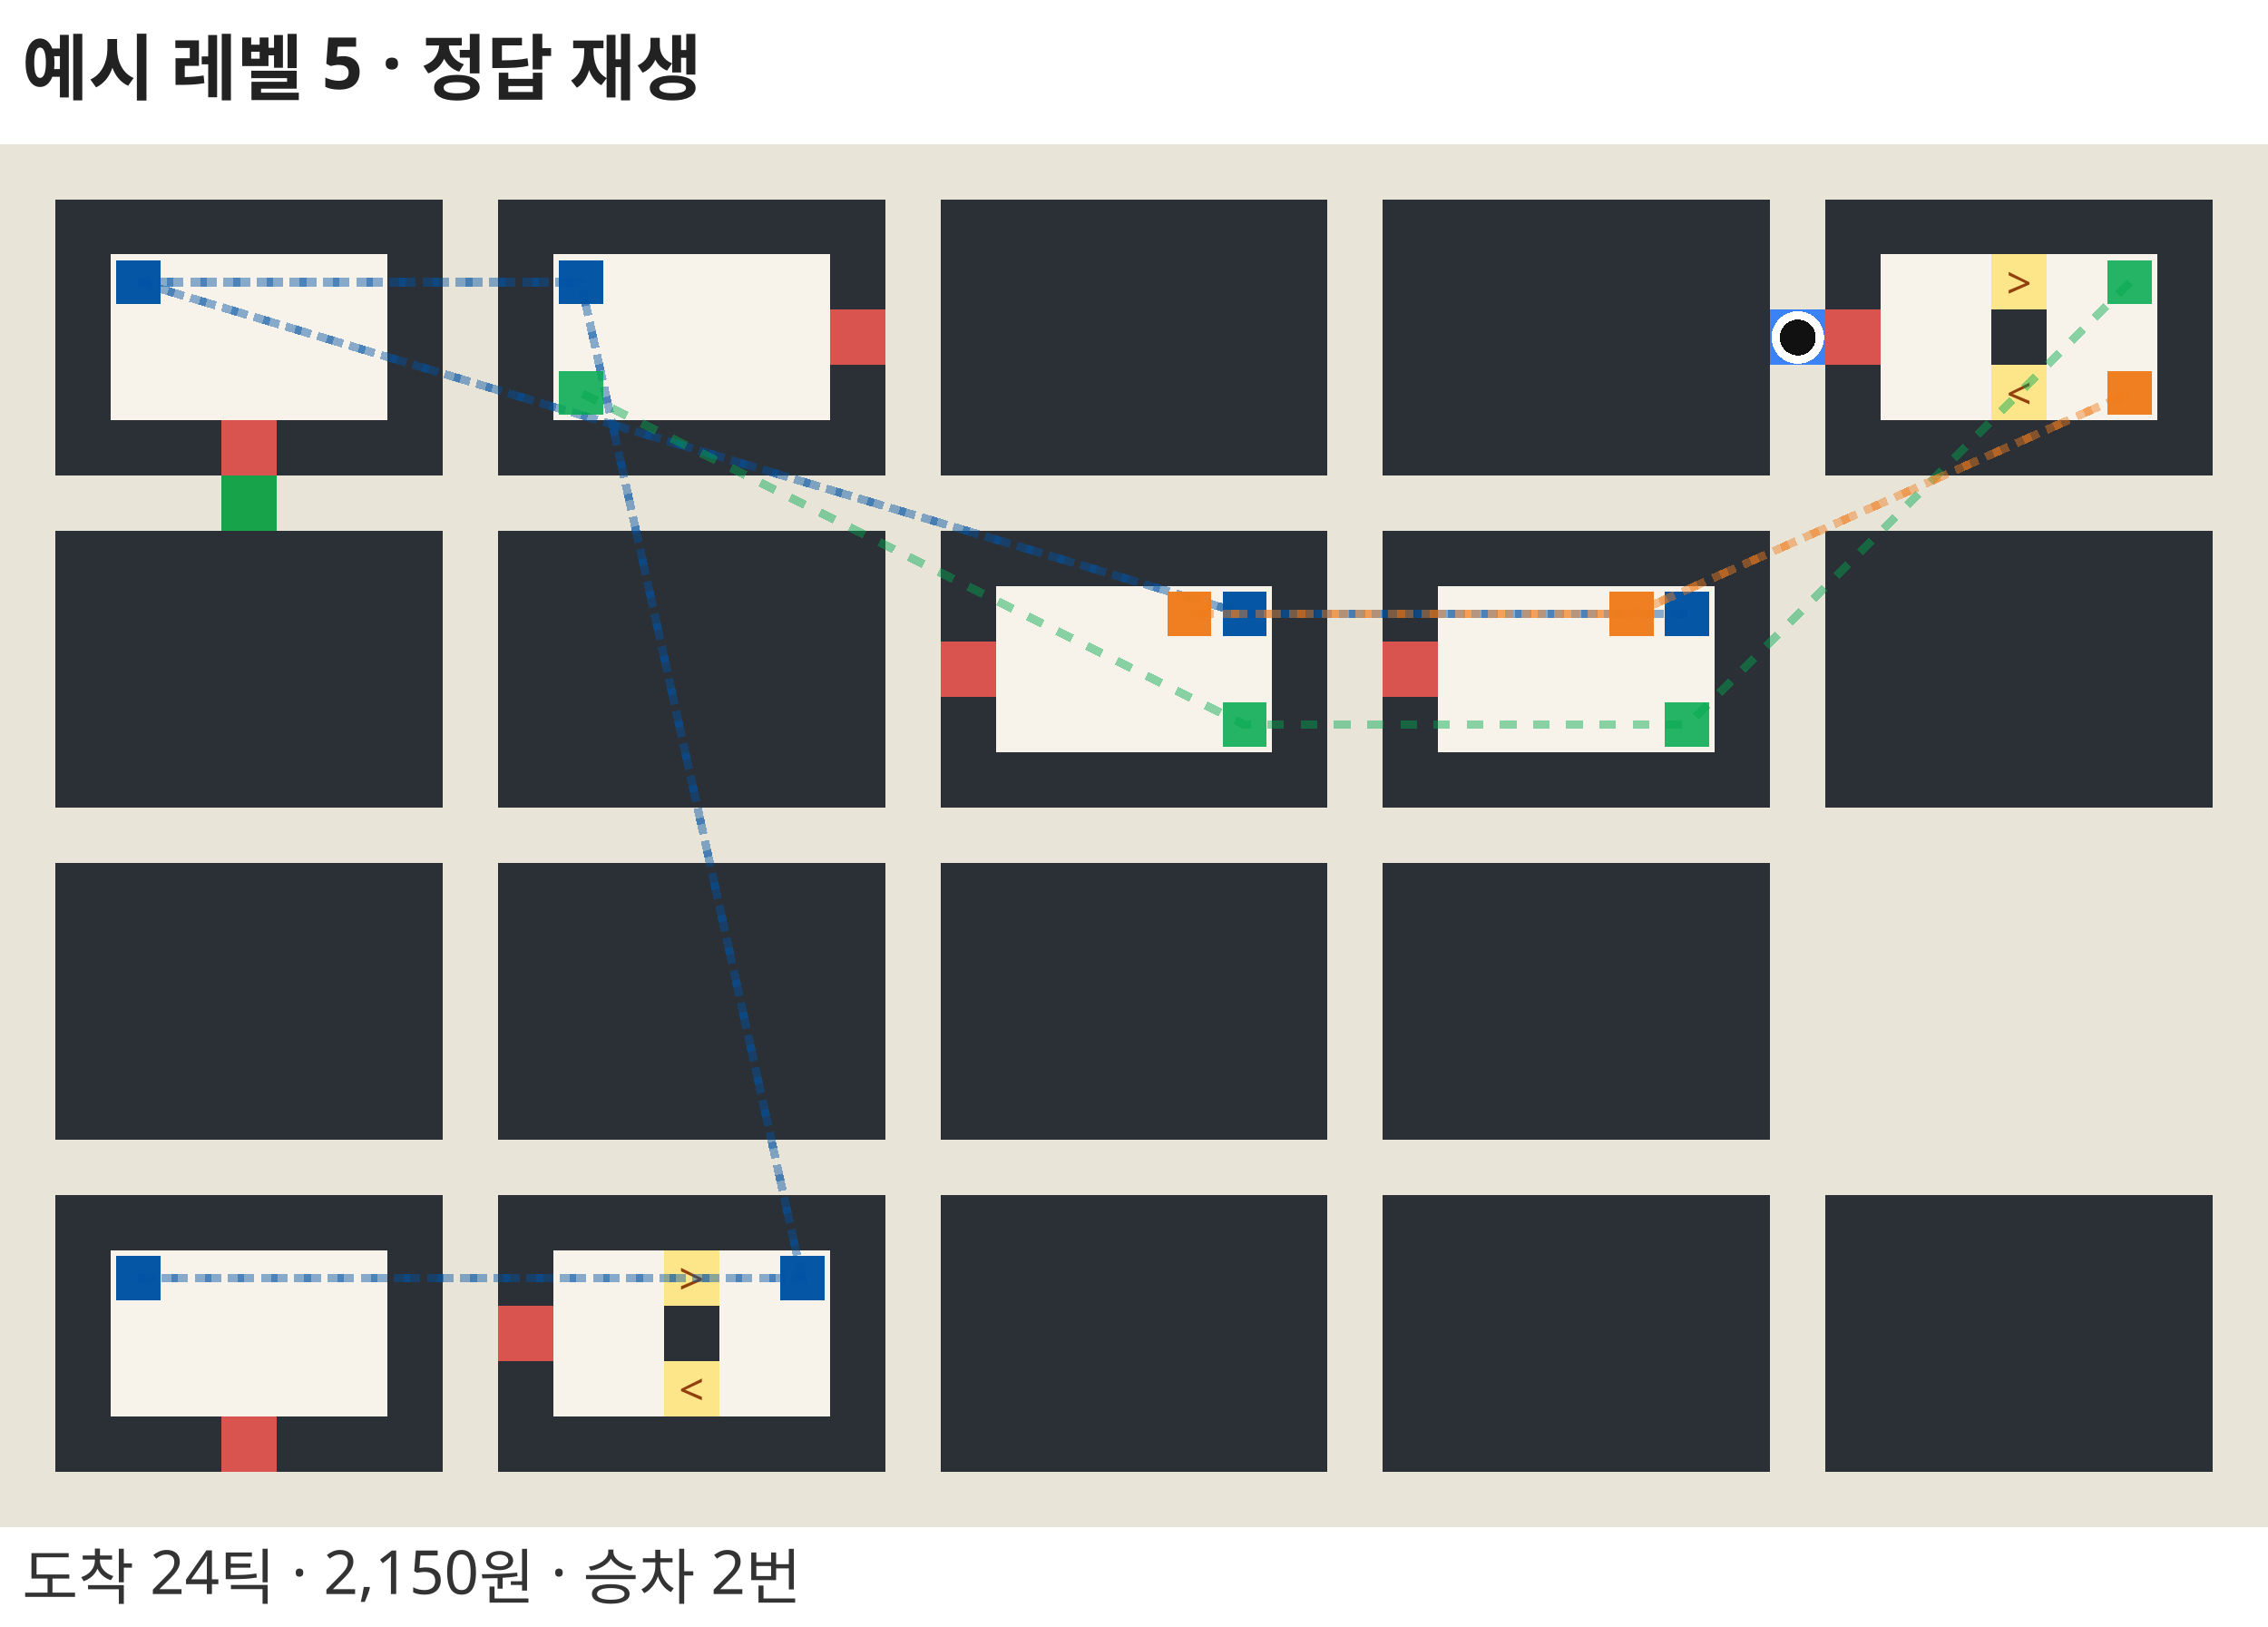
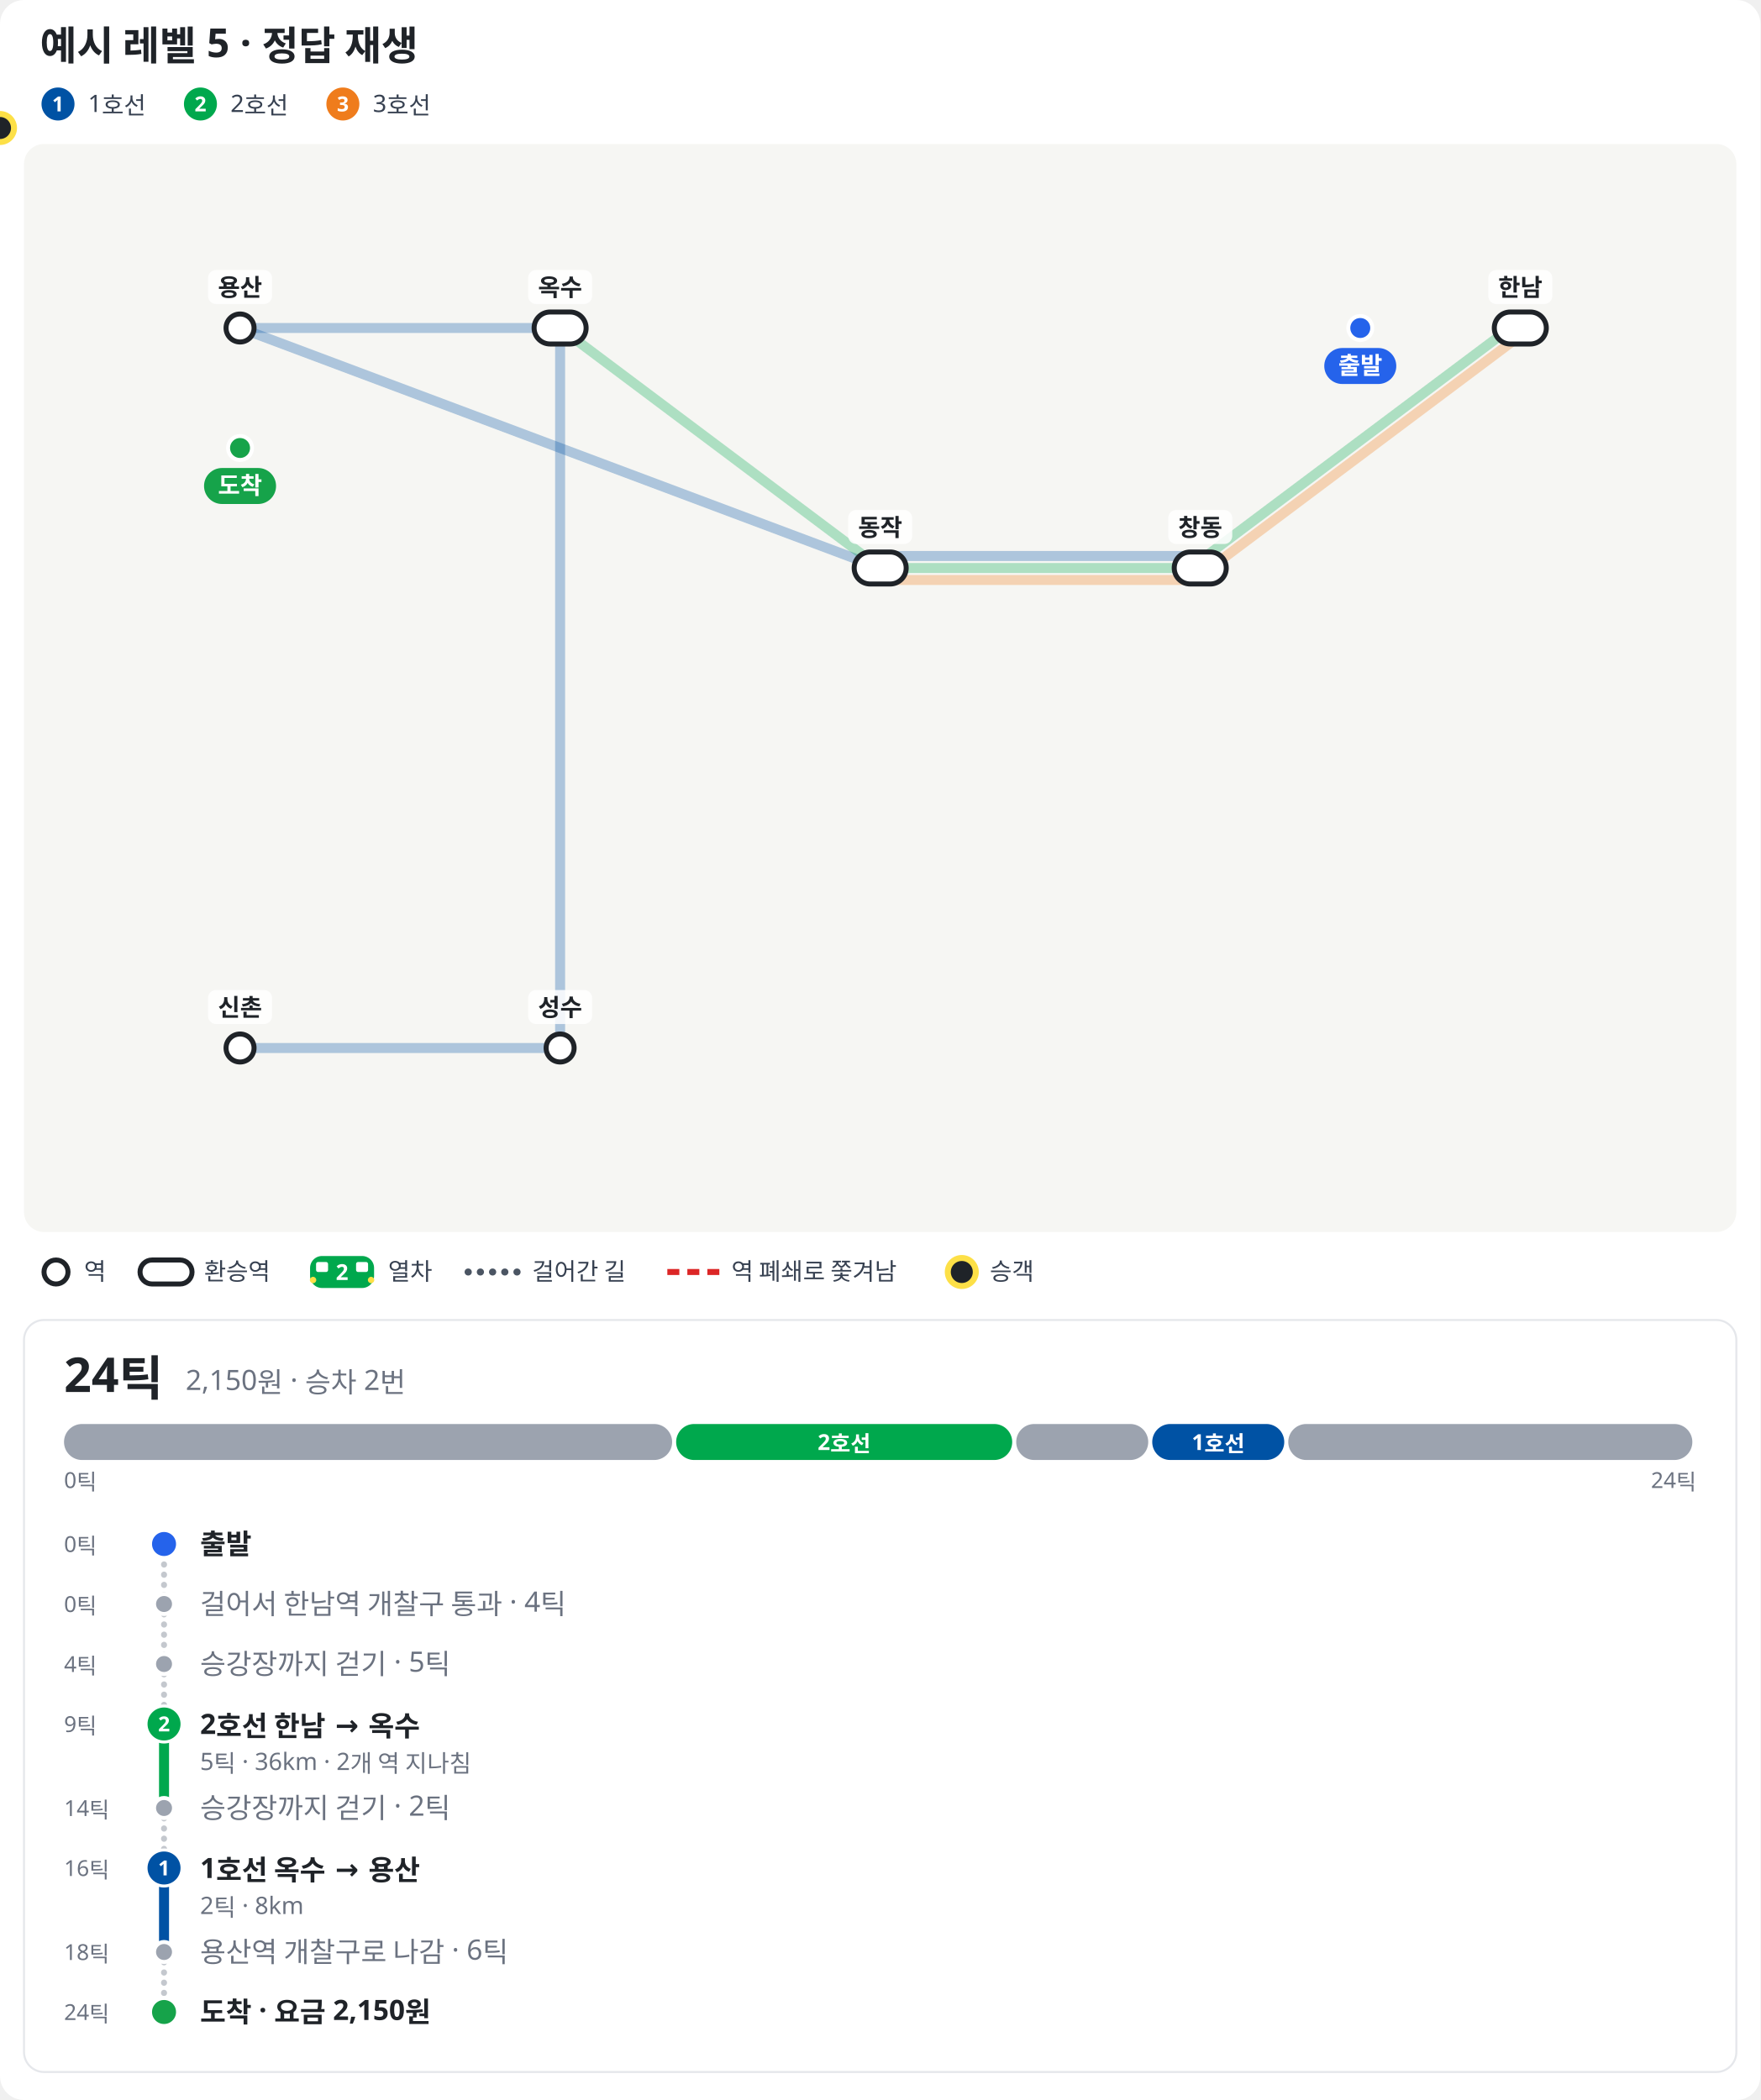
- <svg xmlns="http://www.w3.org/2000/svg" viewBox="0 0 410 294" width="410" font-family="sans-serif" shape-rendering="crispEdges">
-   <rect width="100%" height="100%" fill="#ffffff" />
-   <text x="4" y="17" font-size="13" fill="#222" font-weight="bold">예시 레벨 5 · 정답 재생</text>
-   <g transform="translate(0 26)">
-     <rect x="0" y="0" width="410" height="10" fill="#e9e4d8" />
-     <rect x="0" y="10" width="10" height="10" fill="#e9e4d8" />
-     <rect x="10" y="10" width="70" height="10" fill="#2b2f36" />
-     <rect x="80" y="10" width="10" height="10" fill="#e9e4d8" />
-     <rect x="90" y="10" width="70" height="10" fill="#2b2f36" />
-     <rect x="160" y="10" width="10" height="10" fill="#e9e4d8" />
-     <rect x="170" y="10" width="70" height="10" fill="#2b2f36" />
-     <rect x="240" y="10" width="10" height="10" fill="#e9e4d8" />
-     <rect x="250" y="10" width="70" height="10" fill="#2b2f36" />
-     <rect x="320" y="10" width="10" height="10" fill="#e9e4d8" />
-     <rect x="330" y="10" width="70" height="10" fill="#2b2f36" />
-     <rect x="400" y="10" width="10" height="10" fill="#e9e4d8" />
-     <rect x="0" y="20" width="10" height="10" fill="#e9e4d8" />
-     <rect x="10" y="20" width="10" height="10" fill="#2b2f36" />
-     <rect x="20" y="20" width="50" height="10" fill="#f7f3ea" />
-     <rect x="70" y="20" width="10" height="10" fill="#2b2f36" />
-     <rect x="80" y="20" width="10" height="10" fill="#e9e4d8" />
-     <rect x="90" y="20" width="10" height="10" fill="#2b2f36" />
-     <rect x="100" y="20" width="50" height="10" fill="#f7f3ea" />
-     <rect x="150" y="20" width="10" height="10" fill="#2b2f36" />
-     <rect x="160" y="20" width="10" height="10" fill="#e9e4d8" />
-     <rect x="170" y="20" width="70" height="10" fill="#2b2f36" />
-     <rect x="240" y="20" width="10" height="10" fill="#e9e4d8" />
-     <rect x="250" y="20" width="70" height="10" fill="#2b2f36" />
-     <rect x="320" y="20" width="10" height="10" fill="#e9e4d8" />
-     <rect x="330" y="20" width="10" height="10" fill="#2b2f36" />
-     <rect x="340" y="20" width="20" height="10" fill="#f7f3ea" />
-     <rect x="360" y="20" width="10" height="10" fill="#fde68a" />
-     <rect x="370" y="20" width="20" height="10" fill="#f7f3ea" />
-     <rect x="390" y="20" width="10" height="10" fill="#2b2f36" />
-     <rect x="400" y="20" width="10" height="10" fill="#e9e4d8" />
-     <text x="365" y="28" font-size="8" text-anchor="middle" fill="#92400e">&gt;</text>
-     <rect x="0" y="30" width="10" height="10" fill="#e9e4d8" />
-     <rect x="10" y="30" width="10" height="10" fill="#2b2f36" />
-     <rect x="20" y="30" width="50" height="10" fill="#f7f3ea" />
-     <rect x="70" y="30" width="10" height="10" fill="#2b2f36" />
-     <rect x="80" y="30" width="10" height="10" fill="#e9e4d8" />
-     <rect x="90" y="30" width="10" height="10" fill="#2b2f36" />
-     <rect x="100" y="30" width="50" height="10" fill="#f7f3ea" />
-     <rect x="150" y="30" width="10" height="10" fill="#d9534f" />
-     <rect x="160" y="30" width="10" height="10" fill="#e9e4d8" />
-     <rect x="170" y="30" width="70" height="10" fill="#2b2f36" />
-     <rect x="240" y="30" width="10" height="10" fill="#e9e4d8" />
-     <rect x="250" y="30" width="70" height="10" fill="#2b2f36" />
-     <rect x="320" y="30" width="10" height="10" fill="#3b82f6" />
-     <rect x="330" y="30" width="10" height="10" fill="#d9534f" />
-     <rect x="340" y="30" width="20" height="10" fill="#f7f3ea" />
-     <rect x="360" y="30" width="10" height="10" fill="#2b2f36" />
-     <rect x="370" y="30" width="20" height="10" fill="#f7f3ea" />
-     <rect x="390" y="30" width="10" height="10" fill="#2b2f36" />
-     <rect x="400" y="30" width="10" height="10" fill="#e9e4d8" />
-     <rect x="0" y="40" width="10" height="10" fill="#e9e4d8" />
-     <rect x="10" y="40" width="10" height="10" fill="#2b2f36" />
-     <rect x="20" y="40" width="50" height="10" fill="#f7f3ea" />
-     <rect x="70" y="40" width="10" height="10" fill="#2b2f36" />
-     <rect x="80" y="40" width="10" height="10" fill="#e9e4d8" />
-     <rect x="90" y="40" width="10" height="10" fill="#2b2f36" />
-     <rect x="100" y="40" width="50" height="10" fill="#f7f3ea" />
-     <rect x="150" y="40" width="10" height="10" fill="#2b2f36" />
-     <rect x="160" y="40" width="10" height="10" fill="#e9e4d8" />
-     <rect x="170" y="40" width="70" height="10" fill="#2b2f36" />
-     <rect x="240" y="40" width="10" height="10" fill="#e9e4d8" />
-     <rect x="250" y="40" width="70" height="10" fill="#2b2f36" />
-     <rect x="320" y="40" width="10" height="10" fill="#e9e4d8" />
-     <rect x="330" y="40" width="10" height="10" fill="#2b2f36" />
-     <rect x="340" y="40" width="20" height="10" fill="#f7f3ea" />
-     <rect x="360" y="40" width="10" height="10" fill="#fde68a" />
-     <rect x="370" y="40" width="20" height="10" fill="#f7f3ea" />
-     <rect x="390" y="40" width="10" height="10" fill="#2b2f36" />
-     <rect x="400" y="40" width="10" height="10" fill="#e9e4d8" />
-     <text x="365" y="48" font-size="8" text-anchor="middle" fill="#92400e">&lt;</text>
-     <rect x="0" y="50" width="10" height="10" fill="#e9e4d8" />
-     <rect x="10" y="50" width="30" height="10" fill="#2b2f36" />
-     <rect x="40" y="50" width="10" height="10" fill="#d9534f" />
-     <rect x="50" y="50" width="30" height="10" fill="#2b2f36" />
-     <rect x="80" y="50" width="10" height="10" fill="#e9e4d8" />
-     <rect x="90" y="50" width="70" height="10" fill="#2b2f36" />
-     <rect x="160" y="50" width="10" height="10" fill="#e9e4d8" />
-     <rect x="170" y="50" width="70" height="10" fill="#2b2f36" />
-     <rect x="240" y="50" width="10" height="10" fill="#e9e4d8" />
-     <rect x="250" y="50" width="70" height="10" fill="#2b2f36" />
-     <rect x="320" y="50" width="10" height="10" fill="#e9e4d8" />
-     <rect x="330" y="50" width="70" height="10" fill="#2b2f36" />
-     <rect x="400" y="50" width="10" height="10" fill="#e9e4d8" />
-     <rect x="0" y="60" width="40" height="10" fill="#e9e4d8" />
-     <rect x="40" y="60" width="10" height="10" fill="#16a34a" />
-     <rect x="50" y="60" width="360" height="10" fill="#e9e4d8" />
-     <rect x="0" y="70" width="10" height="10" fill="#e9e4d8" />
-     <rect x="10" y="70" width="70" height="10" fill="#2b2f36" />
-     <rect x="80" y="70" width="10" height="10" fill="#e9e4d8" />
-     <rect x="90" y="70" width="70" height="10" fill="#2b2f36" />
-     <rect x="160" y="70" width="10" height="10" fill="#e9e4d8" />
-     <rect x="170" y="70" width="70" height="10" fill="#2b2f36" />
-     <rect x="240" y="70" width="10" height="10" fill="#e9e4d8" />
-     <rect x="250" y="70" width="70" height="10" fill="#2b2f36" />
-     <rect x="320" y="70" width="10" height="10" fill="#e9e4d8" />
-     <rect x="330" y="70" width="70" height="10" fill="#2b2f36" />
-     <rect x="400" y="70" width="10" height="10" fill="#e9e4d8" />
-     <rect x="0" y="80" width="10" height="10" fill="#e9e4d8" />
-     <rect x="10" y="80" width="70" height="10" fill="#2b2f36" />
-     <rect x="80" y="80" width="10" height="10" fill="#e9e4d8" />
-     <rect x="90" y="80" width="70" height="10" fill="#2b2f36" />
-     <rect x="160" y="80" width="10" height="10" fill="#e9e4d8" />
-     <rect x="170" y="80" width="10" height="10" fill="#2b2f36" />
-     <rect x="180" y="80" width="50" height="10" fill="#f7f3ea" />
-     <rect x="230" y="80" width="10" height="10" fill="#2b2f36" />
-     <rect x="240" y="80" width="10" height="10" fill="#e9e4d8" />
-     <rect x="250" y="80" width="10" height="10" fill="#2b2f36" />
-     <rect x="260" y="80" width="50" height="10" fill="#f7f3ea" />
-     <rect x="310" y="80" width="10" height="10" fill="#2b2f36" />
-     <rect x="320" y="80" width="10" height="10" fill="#e9e4d8" />
-     <rect x="330" y="80" width="70" height="10" fill="#2b2f36" />
-     <rect x="400" y="80" width="10" height="10" fill="#e9e4d8" />
-     <rect x="0" y="90" width="10" height="10" fill="#e9e4d8" />
-     <rect x="10" y="90" width="70" height="10" fill="#2b2f36" />
-     <rect x="80" y="90" width="10" height="10" fill="#e9e4d8" />
-     <rect x="90" y="90" width="70" height="10" fill="#2b2f36" />
-     <rect x="160" y="90" width="10" height="10" fill="#e9e4d8" />
-     <rect x="170" y="90" width="10" height="10" fill="#d9534f" />
-     <rect x="180" y="90" width="50" height="10" fill="#f7f3ea" />
-     <rect x="230" y="90" width="10" height="10" fill="#2b2f36" />
-     <rect x="240" y="90" width="10" height="10" fill="#e9e4d8" />
-     <rect x="250" y="90" width="10" height="10" fill="#d9534f" />
-     <rect x="260" y="90" width="50" height="10" fill="#f7f3ea" />
-     <rect x="310" y="90" width="10" height="10" fill="#2b2f36" />
-     <rect x="320" y="90" width="10" height="10" fill="#e9e4d8" />
-     <rect x="330" y="90" width="70" height="10" fill="#2b2f36" />
-     <rect x="400" y="90" width="10" height="10" fill="#e9e4d8" />
-     <rect x="0" y="100" width="10" height="10" fill="#e9e4d8" />
-     <rect x="10" y="100" width="70" height="10" fill="#2b2f36" />
-     <rect x="80" y="100" width="10" height="10" fill="#e9e4d8" />
-     <rect x="90" y="100" width="70" height="10" fill="#2b2f36" />
-     <rect x="160" y="100" width="10" height="10" fill="#e9e4d8" />
-     <rect x="170" y="100" width="10" height="10" fill="#2b2f36" />
-     <rect x="180" y="100" width="50" height="10" fill="#f7f3ea" />
-     <rect x="230" y="100" width="10" height="10" fill="#2b2f36" />
-     <rect x="240" y="100" width="10" height="10" fill="#e9e4d8" />
-     <rect x="250" y="100" width="10" height="10" fill="#2b2f36" />
-     <rect x="260" y="100" width="50" height="10" fill="#f7f3ea" />
-     <rect x="310" y="100" width="10" height="10" fill="#2b2f36" />
-     <rect x="320" y="100" width="10" height="10" fill="#e9e4d8" />
-     <rect x="330" y="100" width="70" height="10" fill="#2b2f36" />
-     <rect x="400" y="100" width="10" height="10" fill="#e9e4d8" />
-     <rect x="0" y="110" width="10" height="10" fill="#e9e4d8" />
-     <rect x="10" y="110" width="70" height="10" fill="#2b2f36" />
-     <rect x="80" y="110" width="10" height="10" fill="#e9e4d8" />
-     <rect x="90" y="110" width="70" height="10" fill="#2b2f36" />
-     <rect x="160" y="110" width="10" height="10" fill="#e9e4d8" />
-     <rect x="170" y="110" width="70" height="10" fill="#2b2f36" />
-     <rect x="240" y="110" width="10" height="10" fill="#e9e4d8" />
-     <rect x="250" y="110" width="70" height="10" fill="#2b2f36" />
-     <rect x="320" y="110" width="10" height="10" fill="#e9e4d8" />
-     <rect x="330" y="110" width="70" height="10" fill="#2b2f36" />
-     <rect x="400" y="110" width="10" height="10" fill="#e9e4d8" />
-     <rect x="0" y="120" width="410" height="10" fill="#e9e4d8" />
-     <rect x="0" y="130" width="10" height="10" fill="#e9e4d8" />
-     <rect x="10" y="130" width="70" height="10" fill="#2b2f36" />
-     <rect x="80" y="130" width="10" height="10" fill="#e9e4d8" />
-     <rect x="90" y="130" width="70" height="10" fill="#2b2f36" />
-     <rect x="160" y="130" width="10" height="10" fill="#e9e4d8" />
-     <rect x="170" y="130" width="70" height="10" fill="#2b2f36" />
-     <rect x="240" y="130" width="10" height="10" fill="#e9e4d8" />
-     <rect x="250" y="130" width="70" height="10" fill="#2b2f36" />
-     <rect x="320" y="130" width="90" height="10" fill="#e9e4d8" />
-     <rect x="0" y="140" width="10" height="10" fill="#e9e4d8" />
-     <rect x="10" y="140" width="70" height="10" fill="#2b2f36" />
-     <rect x="80" y="140" width="10" height="10" fill="#e9e4d8" />
-     <rect x="90" y="140" width="70" height="10" fill="#2b2f36" />
-     <rect x="160" y="140" width="10" height="10" fill="#e9e4d8" />
-     <rect x="170" y="140" width="70" height="10" fill="#2b2f36" />
-     <rect x="240" y="140" width="10" height="10" fill="#e9e4d8" />
-     <rect x="250" y="140" width="70" height="10" fill="#2b2f36" />
-     <rect x="320" y="140" width="90" height="10" fill="#e9e4d8" />
-     <rect x="0" y="150" width="10" height="10" fill="#e9e4d8" />
-     <rect x="10" y="150" width="70" height="10" fill="#2b2f36" />
-     <rect x="80" y="150" width="10" height="10" fill="#e9e4d8" />
-     <rect x="90" y="150" width="70" height="10" fill="#2b2f36" />
-     <rect x="160" y="150" width="10" height="10" fill="#e9e4d8" />
-     <rect x="170" y="150" width="70" height="10" fill="#2b2f36" />
-     <rect x="240" y="150" width="10" height="10" fill="#e9e4d8" />
-     <rect x="250" y="150" width="70" height="10" fill="#2b2f36" />
-     <rect x="320" y="150" width="90" height="10" fill="#e9e4d8" />
-     <rect x="0" y="160" width="10" height="10" fill="#e9e4d8" />
-     <rect x="10" y="160" width="70" height="10" fill="#2b2f36" />
-     <rect x="80" y="160" width="10" height="10" fill="#e9e4d8" />
-     <rect x="90" y="160" width="70" height="10" fill="#2b2f36" />
-     <rect x="160" y="160" width="10" height="10" fill="#e9e4d8" />
-     <rect x="170" y="160" width="70" height="10" fill="#2b2f36" />
-     <rect x="240" y="160" width="10" height="10" fill="#e9e4d8" />
-     <rect x="250" y="160" width="70" height="10" fill="#2b2f36" />
-     <rect x="320" y="160" width="90" height="10" fill="#e9e4d8" />
-     <rect x="0" y="170" width="10" height="10" fill="#e9e4d8" />
-     <rect x="10" y="170" width="70" height="10" fill="#2b2f36" />
-     <rect x="80" y="170" width="10" height="10" fill="#e9e4d8" />
-     <rect x="90" y="170" width="70" height="10" fill="#2b2f36" />
-     <rect x="160" y="170" width="10" height="10" fill="#e9e4d8" />
-     <rect x="170" y="170" width="70" height="10" fill="#2b2f36" />
-     <rect x="240" y="170" width="10" height="10" fill="#e9e4d8" />
-     <rect x="250" y="170" width="70" height="10" fill="#2b2f36" />
-     <rect x="320" y="170" width="90" height="10" fill="#e9e4d8" />
-     <rect x="0" y="180" width="410" height="10" fill="#e9e4d8" />
-     <rect x="0" y="190" width="10" height="10" fill="#e9e4d8" />
-     <rect x="10" y="190" width="70" height="10" fill="#2b2f36" />
-     <rect x="80" y="190" width="10" height="10" fill="#e9e4d8" />
-     <rect x="90" y="190" width="70" height="10" fill="#2b2f36" />
-     <rect x="160" y="190" width="10" height="10" fill="#e9e4d8" />
-     <rect x="170" y="190" width="70" height="10" fill="#2b2f36" />
-     <rect x="240" y="190" width="10" height="10" fill="#e9e4d8" />
-     <rect x="250" y="190" width="70" height="10" fill="#2b2f36" />
-     <rect x="320" y="190" width="10" height="10" fill="#e9e4d8" />
-     <rect x="330" y="190" width="70" height="10" fill="#2b2f36" />
-     <rect x="400" y="190" width="10" height="10" fill="#e9e4d8" />
-     <rect x="0" y="200" width="10" height="10" fill="#e9e4d8" />
-     <rect x="10" y="200" width="10" height="10" fill="#2b2f36" />
-     <rect x="20" y="200" width="50" height="10" fill="#f7f3ea" />
-     <rect x="70" y="200" width="10" height="10" fill="#2b2f36" />
-     <rect x="80" y="200" width="10" height="10" fill="#e9e4d8" />
-     <rect x="90" y="200" width="10" height="10" fill="#2b2f36" />
-     <rect x="100" y="200" width="20" height="10" fill="#f7f3ea" />
-     <rect x="120" y="200" width="10" height="10" fill="#fde68a" />
-     <rect x="130" y="200" width="20" height="10" fill="#f7f3ea" />
-     <rect x="150" y="200" width="10" height="10" fill="#2b2f36" />
-     <rect x="160" y="200" width="10" height="10" fill="#e9e4d8" />
-     <rect x="170" y="200" width="70" height="10" fill="#2b2f36" />
-     <rect x="240" y="200" width="10" height="10" fill="#e9e4d8" />
-     <rect x="250" y="200" width="70" height="10" fill="#2b2f36" />
-     <rect x="320" y="200" width="10" height="10" fill="#e9e4d8" />
-     <rect x="330" y="200" width="70" height="10" fill="#2b2f36" />
-     <rect x="400" y="200" width="10" height="10" fill="#e9e4d8" />
-     <text x="125" y="208" font-size="8" text-anchor="middle" fill="#92400e">&gt;</text>
-     <rect x="0" y="210" width="10" height="10" fill="#e9e4d8" />
-     <rect x="10" y="210" width="10" height="10" fill="#2b2f36" />
-     <rect x="20" y="210" width="50" height="10" fill="#f7f3ea" />
-     <rect x="70" y="210" width="10" height="10" fill="#2b2f36" />
-     <rect x="80" y="210" width="10" height="10" fill="#e9e4d8" />
-     <rect x="90" y="210" width="10" height="10" fill="#d9534f" />
-     <rect x="100" y="210" width="20" height="10" fill="#f7f3ea" />
-     <rect x="120" y="210" width="10" height="10" fill="#2b2f36" />
-     <rect x="130" y="210" width="20" height="10" fill="#f7f3ea" />
-     <rect x="150" y="210" width="10" height="10" fill="#2b2f36" />
-     <rect x="160" y="210" width="10" height="10" fill="#e9e4d8" />
-     <rect x="170" y="210" width="70" height="10" fill="#2b2f36" />
-     <rect x="240" y="210" width="10" height="10" fill="#e9e4d8" />
-     <rect x="250" y="210" width="70" height="10" fill="#2b2f36" />
-     <rect x="320" y="210" width="10" height="10" fill="#e9e4d8" />
-     <rect x="330" y="210" width="70" height="10" fill="#2b2f36" />
-     <rect x="400" y="210" width="10" height="10" fill="#e9e4d8" />
-     <rect x="0" y="220" width="10" height="10" fill="#e9e4d8" />
-     <rect x="10" y="220" width="10" height="10" fill="#2b2f36" />
-     <rect x="20" y="220" width="50" height="10" fill="#f7f3ea" />
-     <rect x="70" y="220" width="10" height="10" fill="#2b2f36" />
-     <rect x="80" y="220" width="10" height="10" fill="#e9e4d8" />
-     <rect x="90" y="220" width="10" height="10" fill="#2b2f36" />
-     <rect x="100" y="220" width="20" height="10" fill="#f7f3ea" />
-     <rect x="120" y="220" width="10" height="10" fill="#fde68a" />
-     <rect x="130" y="220" width="20" height="10" fill="#f7f3ea" />
-     <rect x="150" y="220" width="10" height="10" fill="#2b2f36" />
-     <rect x="160" y="220" width="10" height="10" fill="#e9e4d8" />
-     <rect x="170" y="220" width="70" height="10" fill="#2b2f36" />
-     <rect x="240" y="220" width="10" height="10" fill="#e9e4d8" />
-     <rect x="250" y="220" width="70" height="10" fill="#2b2f36" />
-     <rect x="320" y="220" width="10" height="10" fill="#e9e4d8" />
-     <rect x="330" y="220" width="70" height="10" fill="#2b2f36" />
-     <rect x="400" y="220" width="10" height="10" fill="#e9e4d8" />
-     <text x="125" y="228" font-size="8" text-anchor="middle" fill="#92400e">&lt;</text>
-     <rect x="0" y="230" width="10" height="10" fill="#e9e4d8" />
-     <rect x="10" y="230" width="30" height="10" fill="#2b2f36" />
-     <rect x="40" y="230" width="10" height="10" fill="#d9534f" />
-     <rect x="50" y="230" width="30" height="10" fill="#2b2f36" />
-     <rect x="80" y="230" width="10" height="10" fill="#e9e4d8" />
-     <rect x="90" y="230" width="70" height="10" fill="#2b2f36" />
-     <rect x="160" y="230" width="10" height="10" fill="#e9e4d8" />
-     <rect x="170" y="230" width="70" height="10" fill="#2b2f36" />
-     <rect x="240" y="230" width="10" height="10" fill="#e9e4d8" />
-     <rect x="250" y="230" width="70" height="10" fill="#2b2f36" />
-     <rect x="320" y="230" width="10" height="10" fill="#e9e4d8" />
-     <rect x="330" y="230" width="70" height="10" fill="#2b2f36" />
-     <rect x="400" y="230" width="10" height="10" fill="#e9e4d8" />
-     <rect x="0" y="240" width="410" height="10" fill="#e9e4d8" />
-     <polyline points="25,205 145,205 105,25 25,25 225,85 305,85" fill="none" stroke="#0052A4" stroke-width="1.5" stroke-dasharray="3 3" opacity="0.45" />
-     <rect x="21" y="201" width="8" height="8" fill="#0052A4" opacity="0.85" />
-     <rect x="141" y="201" width="8" height="8" fill="#0052A4" opacity="0.85" />
-     <rect x="101" y="21" width="8" height="8" fill="#0052A4" opacity="0.85" />
-     <rect x="21" y="21" width="8" height="8" fill="#0052A4" opacity="0.85" />
-     <rect x="221" y="81" width="8" height="8" fill="#0052A4" opacity="0.85" />
-     <rect x="301" y="81" width="8" height="8" fill="#0052A4" opacity="0.85" />
-     <polyline points="305,85 225,85 25,25 105,25 145,205 25,205" fill="none" stroke="#0052A4" stroke-width="1.5" stroke-dasharray="3 3" opacity="0.45" />
-     <rect x="301" y="81" width="8" height="8" fill="#0052A4" opacity="0.85" />
-     <rect x="221" y="81" width="8" height="8" fill="#0052A4" opacity="0.85" />
-     <rect x="21" y="21" width="8" height="8" fill="#0052A4" opacity="0.85" />
-     <rect x="101" y="21" width="8" height="8" fill="#0052A4" opacity="0.85" />
-     <rect x="141" y="201" width="8" height="8" fill="#0052A4" opacity="0.85" />
-     <rect x="21" y="201" width="8" height="8" fill="#0052A4" opacity="0.85" />
-     <polyline points="385,25 305,105 225,105 105,45" fill="none" stroke="#00A84D" stroke-width="1.5" stroke-dasharray="3 3" opacity="0.45" />
-     <rect x="381" y="21" width="8" height="8" fill="#00A84D" opacity="0.85" />
-     <rect x="301" y="101" width="8" height="8" fill="#00A84D" opacity="0.85" />
-     <rect x="221" y="101" width="8" height="8" fill="#00A84D" opacity="0.85" />
-     <rect x="101" y="41" width="8" height="8" fill="#00A84D" opacity="0.85" />
-     <polyline points="385,45 295,85 215,85" fill="none" stroke="#EF7C1C" stroke-width="1.5" stroke-dasharray="3 3" opacity="0.45" />
-     <rect x="381" y="41" width="8" height="8" fill="#EF7C1C" opacity="0.85" />
-     <rect x="291" y="81" width="8" height="8" fill="#EF7C1C" opacity="0.85" />
-     <rect x="211" y="81" width="8" height="8" fill="#EF7C1C" opacity="0.85" />
-     <polyline points="215,85 295,85 385,45" fill="none" stroke="#EF7C1C" stroke-width="1.5" stroke-dasharray="3 3" opacity="0.45" />
-     <rect x="211" y="81" width="8" height="8" fill="#EF7C1C" opacity="0.85" />
-     <rect x="291" y="81" width="8" height="8" fill="#EF7C1C" opacity="0.85" />
-     <rect x="381" y="41" width="8" height="8" fill="#EF7C1C" opacity="0.85" />
-     <line x1="325" y1="35" x2="325" y2="45" stroke="#d4a017" stroke-width="2.5" stroke-linecap="round" visibility="hidden">
+ <svg xmlns="http://www.w3.org/2000/svg" viewBox="0 0 880 1050" width="880" font-family="'Apple SD Gothic Neo','Noto Sans KR','Malgun Gothic',sans-serif">
+   <rect width="100%" height="100%" rx="12" fill="#ffffff" />
+   <text x="20" y="30" font-size="20" font-weight="bold" fill="#1f2328">예시 레벨 5 · 정답 재생</text>
+   <g transform="translate(20 44)">
+     <circle cx="9" cy="8" r="9" fill="#0052A4" stroke="#fff" stroke-width="1.5" />
+     <text x="9" y="11.7" font-size="10.4" font-weight="bold" text-anchor="middle" fill="#fff">1</text>
+     <text x="24" y="12" font-size="12" fill="#374151">1호선</text>
+     <circle cx="80.2" cy="8" r="9" fill="#00A84D" stroke="#fff" stroke-width="1.5" />
+     <text x="80.2" y="11.7" font-size="10.4" font-weight="bold" text-anchor="middle" fill="#fff">2</text>
+     <text x="95.2" y="12" font-size="12" fill="#374151">2호선</text>
+     <circle cx="151.4" cy="8" r="9" fill="#EF7C1C" stroke="#fff" stroke-width="1.5" />
+     <text x="151.4" y="11.7" font-size="10.4" font-weight="bold" text-anchor="middle" fill="#fff">3</text>
+     <text x="166.4" y="12" font-size="12" fill="#374151">3호선</text>
+   </g>
+   <g transform="translate(0 64)">
+     <rect x="12" y="8" width="856" height="544" rx="10" fill="#f6f6f3" />
+     <line x1="280" y1="460" x2="120" y2="460" stroke="#0052A4" stroke-width="5" stroke-linecap="round" opacity="0.3" />
+     <line x1="280" y1="460" x2="280" y2="100" stroke="#0052A4" stroke-width="5" stroke-linecap="round" opacity="0.3" />
+     <line x1="280" y1="100" x2="120" y2="100" stroke="#0052A4" stroke-width="5" stroke-linecap="round" opacity="0.3" />
+     <line x1="440" y1="220" x2="120" y2="100" stroke="#0052A4" stroke-width="5" stroke-linecap="round" opacity="0.3" />
+     <line x1="440" y1="214" x2="600" y2="214" stroke="#0052A4" stroke-width="5" stroke-linecap="round" opacity="0.3" />
+     <line x1="598.2" y1="217.6" x2="758.2" y2="97.6" stroke="#00A84D" stroke-width="5" stroke-linecap="round" opacity="0.3" />
+     <line x1="440" y1="220" x2="600" y2="220" stroke="#00A84D" stroke-width="5" stroke-linecap="round" opacity="0.3" />
+     <line x1="440" y1="220" x2="280" y2="100" stroke="#00A84D" stroke-width="5" stroke-linecap="round" opacity="0.3" />
+     <line x1="601.8" y1="222.4" x2="761.8" y2="102.4" stroke="#EF7C1C" stroke-width="5" stroke-linecap="round" opacity="0.3" />
+     <line x1="440" y1="226" x2="600" y2="226" stroke="#EF7C1C" stroke-width="5" stroke-linecap="round" opacity="0.3" />
+     <line x1="680" y1="100" x2="680" y2="120" stroke="#4b5563" stroke-width="3.5" stroke-dasharray="0.1 6" stroke-linecap="round" visibility="hidden">
      <set attributeName="visibility" to="visible" begin="0.00s" fill="freeze" />
    </line>
-     <line x1="325" y1="45" x2="325" y2="35" stroke="#d4a017" stroke-width="2.5" stroke-linecap="round" visibility="hidden">
-       <set attributeName="visibility" to="visible" begin="0.18s" fill="freeze" />
+     <line x1="680" y1="120" x2="680" y2="100" stroke="#4b5563" stroke-width="3.5" stroke-dasharray="0.1 6" stroke-linecap="round" visibility="hidden">
+       <set attributeName="visibility" to="visible" begin="0.25s" fill="freeze" />
    </line>
-     <line x1="325" y1="35" x2="335" y2="35" stroke="#d4a017" stroke-width="2.5" stroke-linecap="round" visibility="hidden">
-       <set attributeName="visibility" to="visible" begin="0.36s" fill="freeze" />
+     <line x1="680" y1="100" x2="700" y2="100" stroke="#4b5563" stroke-width="3.5" stroke-dasharray="0.1 6" stroke-linecap="round" visibility="hidden">
+       <set attributeName="visibility" to="visible" begin="0.50s" fill="freeze" />
    </line>
-     <line x1="335" y1="35" x2="345" y2="35" stroke="#d4a017" stroke-width="2.5" stroke-linecap="round" visibility="hidden">
-       <set attributeName="visibility" to="visible" begin="0.54s" fill="freeze" />
+     <line x1="700" y1="100" x2="760" y2="100" stroke="#4b5563" stroke-width="3.5" stroke-dasharray="0.1 6" stroke-linecap="round" visibility="hidden">
+       <set attributeName="visibility" to="visible" begin="0.75s" fill="freeze" />
    </line>
-     <line x1="345" y1="35" x2="355" y2="35" stroke="#d4a017" stroke-width="2.5" stroke-linecap="round" visibility="hidden">
-       <set attributeName="visibility" to="visible" begin="0.72s" fill="freeze" />
+     <line x1="758.2" y1="97.6" x2="598.2" y2="217.6" stroke="#00A84D" stroke-width="7" stroke-linecap="round" visibility="hidden">
+       <set attributeName="visibility" to="visible" begin="2.75s" fill="freeze" />
    </line>
-     <line x1="355" y1="35" x2="355" y2="25" stroke="#d4a017" stroke-width="2.5" stroke-linecap="round" visibility="hidden">
-       <set attributeName="visibility" to="visible" begin="0.90s" fill="freeze" />
+     <line x1="600" y1="220" x2="440" y2="220" stroke="#00A84D" stroke-width="7" stroke-linecap="round" visibility="hidden">
+       <set attributeName="visibility" to="visible" begin="3.00s" fill="freeze" />
    </line>
-     <line x1="355" y1="25" x2="365" y2="25" stroke="#d4a017" stroke-width="2.5" stroke-linecap="round" visibility="hidden">
-       <set attributeName="visibility" to="visible" begin="1.08s" fill="freeze" />
+     <line x1="440" y1="220" x2="280" y2="100" stroke="#00A84D" stroke-width="7" stroke-linecap="round" visibility="hidden">
+       <set attributeName="visibility" to="visible" begin="3.50s" fill="freeze" />
    </line>
-     <line x1="365" y1="25" x2="375" y2="25" stroke="#d4a017" stroke-width="2.5" stroke-linecap="round" visibility="hidden">
-       <set attributeName="visibility" to="visible" begin="1.26s" fill="freeze" />
+     <line x1="280" y1="100" x2="120" y2="100" stroke="#0052A4" stroke-width="7" stroke-linecap="round" visibility="hidden">
+       <set attributeName="visibility" to="visible" begin="4.50s" fill="freeze" />
    </line>
-     <line x1="375" y1="25" x2="385" y2="25" stroke="#d4a017" stroke-width="2.5" stroke-linecap="round" visibility="hidden">
-       <set attributeName="visibility" to="visible" begin="1.44s" fill="freeze" />
+     <line x1="120" y1="100" x2="120" y2="140" stroke="#4b5563" stroke-width="3.5" stroke-dasharray="0.1 6" stroke-linecap="round" visibility="hidden">
+       <set attributeName="visibility" to="visible" begin="5.50s" fill="freeze" />
    </line>
-     <line x1="385" y1="25" x2="105" y2="45" stroke="#00A84D" stroke-width="3" stroke-linecap="round" visibility="hidden">
-       <set attributeName="visibility" to="visible" begin="1.62s" fill="freeze" />
+     <line x1="120" y1="140" x2="120" y2="160" stroke="#4b5563" stroke-width="3.5" stroke-dasharray="0.1 6" stroke-linecap="round" visibility="hidden">
+       <set attributeName="visibility" to="visible" begin="5.75s" fill="freeze" />
    </line>
-     <line x1="105" y1="45" x2="105" y2="35" stroke="#d4a017" stroke-width="2.5" stroke-linecap="round" visibility="hidden">
-       <set attributeName="visibility" to="visible" begin="2.52s" fill="freeze" />
-     </line>
-     <line x1="105" y1="35" x2="105" y2="25" stroke="#d4a017" stroke-width="2.5" stroke-linecap="round" visibility="hidden">
-       <set attributeName="visibility" to="visible" begin="2.70s" fill="freeze" />
-     </line>
-     <line x1="105" y1="25" x2="25" y2="25" stroke="#0052A4" stroke-width="3" stroke-linecap="round" visibility="hidden">
-       <set attributeName="visibility" to="visible" begin="2.88s" fill="freeze" />
-     </line>
-     <line x1="25" y1="25" x2="25" y2="35" stroke="#d4a017" stroke-width="2.5" stroke-linecap="round" visibility="hidden">
-       <set attributeName="visibility" to="visible" begin="3.24s" fill="freeze" />
-     </line>
-     <line x1="25" y1="35" x2="25" y2="45" stroke="#d4a017" stroke-width="2.5" stroke-linecap="round" visibility="hidden">
-       <set attributeName="visibility" to="visible" begin="3.42s" fill="freeze" />
-     </line>
-     <line x1="25" y1="45" x2="35" y2="45" stroke="#d4a017" stroke-width="2.5" stroke-linecap="round" visibility="hidden">
-       <set attributeName="visibility" to="visible" begin="3.60s" fill="freeze" />
-     </line>
-     <line x1="35" y1="45" x2="45" y2="45" stroke="#d4a017" stroke-width="2.5" stroke-linecap="round" visibility="hidden">
-       <set attributeName="visibility" to="visible" begin="3.78s" fill="freeze" />
-     </line>
-     <line x1="45" y1="45" x2="45" y2="55" stroke="#d4a017" stroke-width="2.5" stroke-linecap="round" visibility="hidden">
-       <set attributeName="visibility" to="visible" begin="3.96s" fill="freeze" />
-     </line>
-     <line x1="45" y1="55" x2="45" y2="65" stroke="#d4a017" stroke-width="2.5" stroke-linecap="round" visibility="hidden">
-       <set attributeName="visibility" to="visible" begin="4.14s" fill="freeze" />
-     </line>
-     <circle r="4" fill="#111" stroke="#fff" stroke-width="1.5" cx="325" cy="35">
-       <animate attributeName="cx" values="325;325;325;335;345;355;355;365;375;385;105;105;105;25;25;25;35;45;45;45" keyTimes="0;0.042;0.083;0.125;0.167;0.208;0.25;0.292;0.333;0.375;0.583;0.625;0.667;0.75;0.792;0.833;0.875;0.917;0.958;1" dur="4.32s" fill="freeze" />
-       <animate attributeName="cy" values="35;45;35;35;35;35;25;25;25;25;45;35;25;25;35;45;45;45;55;65" keyTimes="0;0.042;0.083;0.125;0.167;0.208;0.25;0.292;0.333;0.375;0.583;0.625;0.667;0.75;0.792;0.833;0.875;0.917;0.958;1" dur="4.32s" fill="freeze" />
-     </circle>
+     <circle cx="120" cy="460" r="7" fill="#fff" stroke="#1f2328" stroke-width="2.5" />
+     <rect x="104" y="431" width="32" height="17" rx="4" fill="#fff" opacity="0.85" />
+     <text x="120" y="444" font-size="12" font-weight="bold" text-anchor="middle" fill="#1f2328">신촌</text>
+     <circle cx="280" cy="460" r="7" fill="#fff" stroke="#1f2328" stroke-width="2.5" />
+     <rect x="264" y="431" width="32" height="17" rx="4" fill="#fff" opacity="0.85" />
+     <text x="280" y="444" font-size="12" font-weight="bold" text-anchor="middle" fill="#1f2328">성수</text>
+     <rect x="267" y="92" width="26" height="16" rx="8" fill="#fff" stroke="#1f2328" stroke-width="2.5" />
+     <rect x="264" y="71" width="32" height="17" rx="4" fill="#fff" opacity="0.85" />
+     <text x="280" y="84" font-size="12" font-weight="bold" text-anchor="middle" fill="#1f2328">옥수</text>
+     <circle cx="120" cy="100" r="7" fill="#fff" stroke="#1f2328" stroke-width="2.5" />
+     <rect x="104" y="71" width="32" height="17" rx="4" fill="#fff" opacity="0.85" />
+     <text x="120" y="84" font-size="12" font-weight="bold" text-anchor="middle" fill="#1f2328">용산</text>
+     <rect x="427" y="212" width="26" height="16" rx="8" fill="#fff" stroke="#1f2328" stroke-width="2.5" />
+     <rect x="424" y="191" width="32" height="17" rx="4" fill="#fff" opacity="0.85" />
+     <text x="440" y="204" font-size="12" font-weight="bold" text-anchor="middle" fill="#1f2328">동작</text>
+     <rect x="587" y="212" width="26" height="16" rx="8" fill="#fff" stroke="#1f2328" stroke-width="2.5" />
+     <rect x="584" y="191" width="32" height="17" rx="4" fill="#fff" opacity="0.85" />
+     <text x="600" y="204" font-size="12" font-weight="bold" text-anchor="middle" fill="#1f2328">창동</text>
+     <rect x="747" y="92" width="26" height="16" rx="8" fill="#fff" stroke="#1f2328" stroke-width="2.5" />
+     <rect x="744" y="71" width="32" height="17" rx="4" fill="#fff" opacity="0.85" />
+     <text x="760" y="84" font-size="12" font-weight="bold" text-anchor="middle" fill="#1f2328">한남</text>
+     <circle cx="680" cy="100" r="6" fill="#2563eb" stroke="#fff" stroke-width="2" />
+     <rect x="662" y="110" width="36" height="18" rx="9" fill="#2563eb" />
+     <text x="680" y="123" font-size="12" font-weight="bold" text-anchor="middle" fill="#fff">출발</text>
+     <circle cx="120" cy="160" r="6" fill="#16a34a" stroke="#fff" stroke-width="2" />
+     <rect x="102" y="170" width="36" height="18" rx="9" fill="#16a34a" />
+     <text x="120" y="183" font-size="12" font-weight="bold" text-anchor="middle" fill="#fff">도착</text>
+     <g visibility="hidden">
+       <set attributeName="visibility" to="visible" begin="2.25s" dur="1.25s" />
+       <g>
+         <animateTransform attributeName="transform" type="translate" values="758.2 97.6;598.2 217.6;440 220;280 100" keyTimes="0;0.4;0.6;1" begin="2.25s" dur="1.25s" fill="freeze" />
+         <rect x="-17" y="-9" width="34" height="18" rx="7" fill="#00A84D" stroke="#fff" stroke-width="2" />
+         <rect x="-13" y="-5" width="6" height="5" rx="1" fill="#fff" />
+         <rect x="7" y="-5" width="6" height="5" rx="1" fill="#fff" />
+         <text x="0" y="4" font-size="11" font-weight="bold" text-anchor="middle" fill="#fff">2</text>
+         <circle cx="14.5" cy="4" r="1.6" fill="#fde047" />
+         <circle cx="-14.5" cy="4" r="1.6" fill="#fde047" />
+       </g>
+     </g>
+     <g visibility="hidden">
+       <set attributeName="visibility" to="visible" begin="4.00s" dur="0.50s" />
+       <g>
+         <animateTransform attributeName="transform" type="translate" values="280 100;120 100" keyTimes="0;1" begin="4.00s" dur="0.50s" fill="freeze" />
+         <rect x="-17" y="-9" width="34" height="18" rx="7" fill="#0052A4" stroke="#fff" stroke-width="2" />
+         <rect x="-13" y="-5" width="6" height="5" rx="1" fill="#fff" />
+         <rect x="7" y="-5" width="6" height="5" rx="1" fill="#fff" />
+         <text x="0" y="4" font-size="11" font-weight="bold" text-anchor="middle" fill="#fff">1</text>
+         <circle cx="14.5" cy="4" r="1.6" fill="#fde047" />
+         <circle cx="-14.5" cy="4" r="1.6" fill="#fde047" />
+       </g>
+     </g>
+     <g>
+       <set attributeName="opacity" to="0" begin="2.25s" dur="1.25s" />
+       <set attributeName="opacity" to="0" begin="4.00s" dur="0.50s" />
+       <animateTransform attributeName="transform" type="translate" values="680 100;680 120;680 100;700 100;760 100;760 100;760 100;760 100;760 100;760 100;758.2 97.6;598.2 217.6;440 220;280 100;280 100;280 100;280 100;280 100;120 100;120 100;120 100;120 100;120 100;120 100;120 140;120 160" keyTimes="0;0.042;0.083;0.125;0.167;0.208;0.25;0.292;0.333;0.375;0.375;0.458;0.5;0.583;0.583;0.625;0.667;0.667;0.75;0.75;0.792;0.833;0.875;0.917;0.958;1" dur="6.00s" fill="freeze" />
+       <circle r="7" fill="#1f2328" stroke="#fde047" stroke-width="3" />
+     </g>
  </g>
-   <text x="4" y="289" font-size="11" fill="#333">도착 24틱 · 2,150원 · 승차 2번</text>
+   <g transform="translate(20 628)">
+     <circle cx="8" cy="8" r="6" fill="#fff" stroke="#1f2328" stroke-width="2.5" />
+     <text x="22" y="12" font-size="12" fill="#374151">역</text>
+     <rect x="50" y="2" width="26" height="12" rx="6" fill="#fff" stroke="#1f2328" stroke-width="2.5" />
+     <text x="82" y="12" font-size="12" fill="#374151">환승역</text>
+     <g transform="translate(151 8)">
+       <rect x="-17" y="-9" width="34" height="18" rx="7" fill="#00A84D" stroke="#fff" stroke-width="2" />
+       <rect x="-13" y="-5" width="6" height="5" rx="1" fill="#fff" />
+       <rect x="7" y="-5" width="6" height="5" rx="1" fill="#fff" />
+       <text x="0" y="4" font-size="11" font-weight="bold" text-anchor="middle" fill="#fff">2</text>
+       <circle cx="14.5" cy="4" r="1.6" fill="#fde047" />
+       <circle cx="-14.5" cy="4" r="1.6" fill="#fde047" />
+     </g>
+     <text x="174" y="12" font-size="12" fill="#374151">열차</text>
+     <line x1="214" y1="8" x2="240" y2="8" stroke="#4b5563" stroke-width="3.5" stroke-dasharray="0.1 6" stroke-linecap="round" />
+     <text x="246" y="12" font-size="12" fill="#374151">걸어간 길</text>
+     <line x1="313.6" y1="8" x2="339.6" y2="8" stroke="#dc2626" stroke-width="3" stroke-dasharray="6 4" />
+     <text x="345.6" y="12" font-size="12" fill="#374151">역 폐쇄로 쫓겨남</text>
+     <circle cx="460.8" cy="8" r="7" fill="#1f2328" stroke="#fde047" stroke-width="3" />
+     <text x="474.8" y="12" font-size="12" fill="#374151">승객</text>
+   </g>
+   <g transform="translate(0 660)">
+     <rect x="12" y="0" width="856" height="376" rx="10" fill="#fff" stroke="#e5e7eb" />
+     <text x="32" y="36" font-size="24" font-weight="bold" fill="#1f2328">24틱</text>
+     <text x="92.8" y="35" font-size="14" fill="#6b7280">2,150원 · 승차 2번</text>
+     <rect x="32" y="52" width="304" height="18" rx="9" fill="#9ca3af" />
+     <rect x="338" y="52" width="168" height="18" rx="9" fill="#00A84D" />
+     <text x="422" y="65" font-size="11" font-weight="bold" text-anchor="middle" fill="#fff">2호선</text>
+     <rect x="508" y="52" width="66" height="18" rx="9" fill="#9ca3af" />
+     <rect x="576" y="52" width="66" height="18" rx="9" fill="#0052A4" />
+     <text x="609" y="65" font-size="11" font-weight="bold" text-anchor="middle" fill="#fff">1호선</text>
+     <rect x="644" y="52" width="202" height="18" rx="9" fill="#9ca3af" />
+     <text x="32" y="84" font-size="11" fill="#6b7280">0틱</text>
+     <text x="848" y="84" font-size="11" text-anchor="end" fill="#6b7280">24틱</text>
+     <line x1="82" y1="112" x2="82" y2="142" stroke="#c4c8ce" stroke-width="3" stroke-dasharray="0.1 5" stroke-linecap="round" />
+     <text x="32" y="116" font-size="11" fill="#6b7280">0틱</text>
+     <circle cx="82" cy="112" r="7" fill="#2563eb" stroke="#fff" stroke-width="2" />
+     <text x="100" y="117" font-size="14" font-weight="bold" fill="#1f2328">출발</text>
+     <line x1="82" y1="142" x2="82" y2="172" stroke="#c4c8ce" stroke-width="3" stroke-dasharray="0.1 5" stroke-linecap="round" />
+     <text x="32" y="146" font-size="11" fill="#6b7280">0틱</text>
+     <circle cx="82" cy="142" r="5" fill="#9ca3af" stroke="#fff" stroke-width="2" />
+     <text x="100" y="147" font-size="14" fill="#6b7280">걸어서 한남역 개찰구 통과 · 4틱</text>
+     <line x1="82" y1="172" x2="82" y2="202" stroke="#c4c8ce" stroke-width="3" stroke-dasharray="0.1 5" stroke-linecap="round" />
+     <text x="32" y="176" font-size="11" fill="#6b7280">4틱</text>
+     <circle cx="82" cy="172" r="5" fill="#9ca3af" stroke="#fff" stroke-width="2" />
+     <text x="100" y="177" font-size="14" fill="#6b7280">승강장까지 걷기 · 5틱</text>
+     <line x1="82" y1="202" x2="82" y2="244" stroke="#00A84D" stroke-width="5" />
+     <text x="32" y="206" font-size="11" fill="#6b7280">9틱</text>
+     <circle cx="82" cy="202" r="9" fill="#00A84D" stroke="#fff" stroke-width="1.5" />
+     <text x="82" y="205.7" font-size="10.4" font-weight="bold" text-anchor="middle" fill="#fff">2</text>
+     <text x="100" y="207" font-size="14" font-weight="bold" fill="#1f2328">2호선  한남 → 옥수</text>
+     <text x="100" y="225" font-size="12" fill="#6b7280">5틱 · 36km · 2개 역 지나침</text>
+     <line x1="82" y1="244" x2="82" y2="274" stroke="#c4c8ce" stroke-width="3" stroke-dasharray="0.1 5" stroke-linecap="round" />
+     <text x="32" y="248" font-size="11" fill="#6b7280">14틱</text>
+     <circle cx="82" cy="244" r="5" fill="#9ca3af" stroke="#fff" stroke-width="2" />
+     <text x="100" y="249" font-size="14" fill="#6b7280">승강장까지 걷기 · 2틱</text>
+     <line x1="82" y1="274" x2="82" y2="316" stroke="#0052A4" stroke-width="5" />
+     <text x="32" y="278" font-size="11" fill="#6b7280">16틱</text>
+     <circle cx="82" cy="274" r="9" fill="#0052A4" stroke="#fff" stroke-width="1.5" />
+     <text x="82" y="277.7" font-size="10.4" font-weight="bold" text-anchor="middle" fill="#fff">1</text>
+     <text x="100" y="279" font-size="14" font-weight="bold" fill="#1f2328">1호선  옥수 → 용산</text>
+     <text x="100" y="297" font-size="12" fill="#6b7280">2틱 · 8km</text>
+     <line x1="82" y1="316" x2="82" y2="346" stroke="#c4c8ce" stroke-width="3" stroke-dasharray="0.1 5" stroke-linecap="round" />
+     <text x="32" y="320" font-size="11" fill="#6b7280">18틱</text>
+     <circle cx="82" cy="316" r="5" fill="#9ca3af" stroke="#fff" stroke-width="2" />
+     <text x="100" y="321" font-size="14" fill="#6b7280">용산역 개찰구로 나감 · 6틱</text>
+     <text x="32" y="350" font-size="11" fill="#6b7280">24틱</text>
+     <circle cx="82" cy="346" r="7" fill="#16a34a" stroke="#fff" stroke-width="2" />
+     <text x="100" y="351" font-size="14" font-weight="bold" fill="#1f2328">도착 · 요금 2,150원</text>
+   </g>
</svg>
